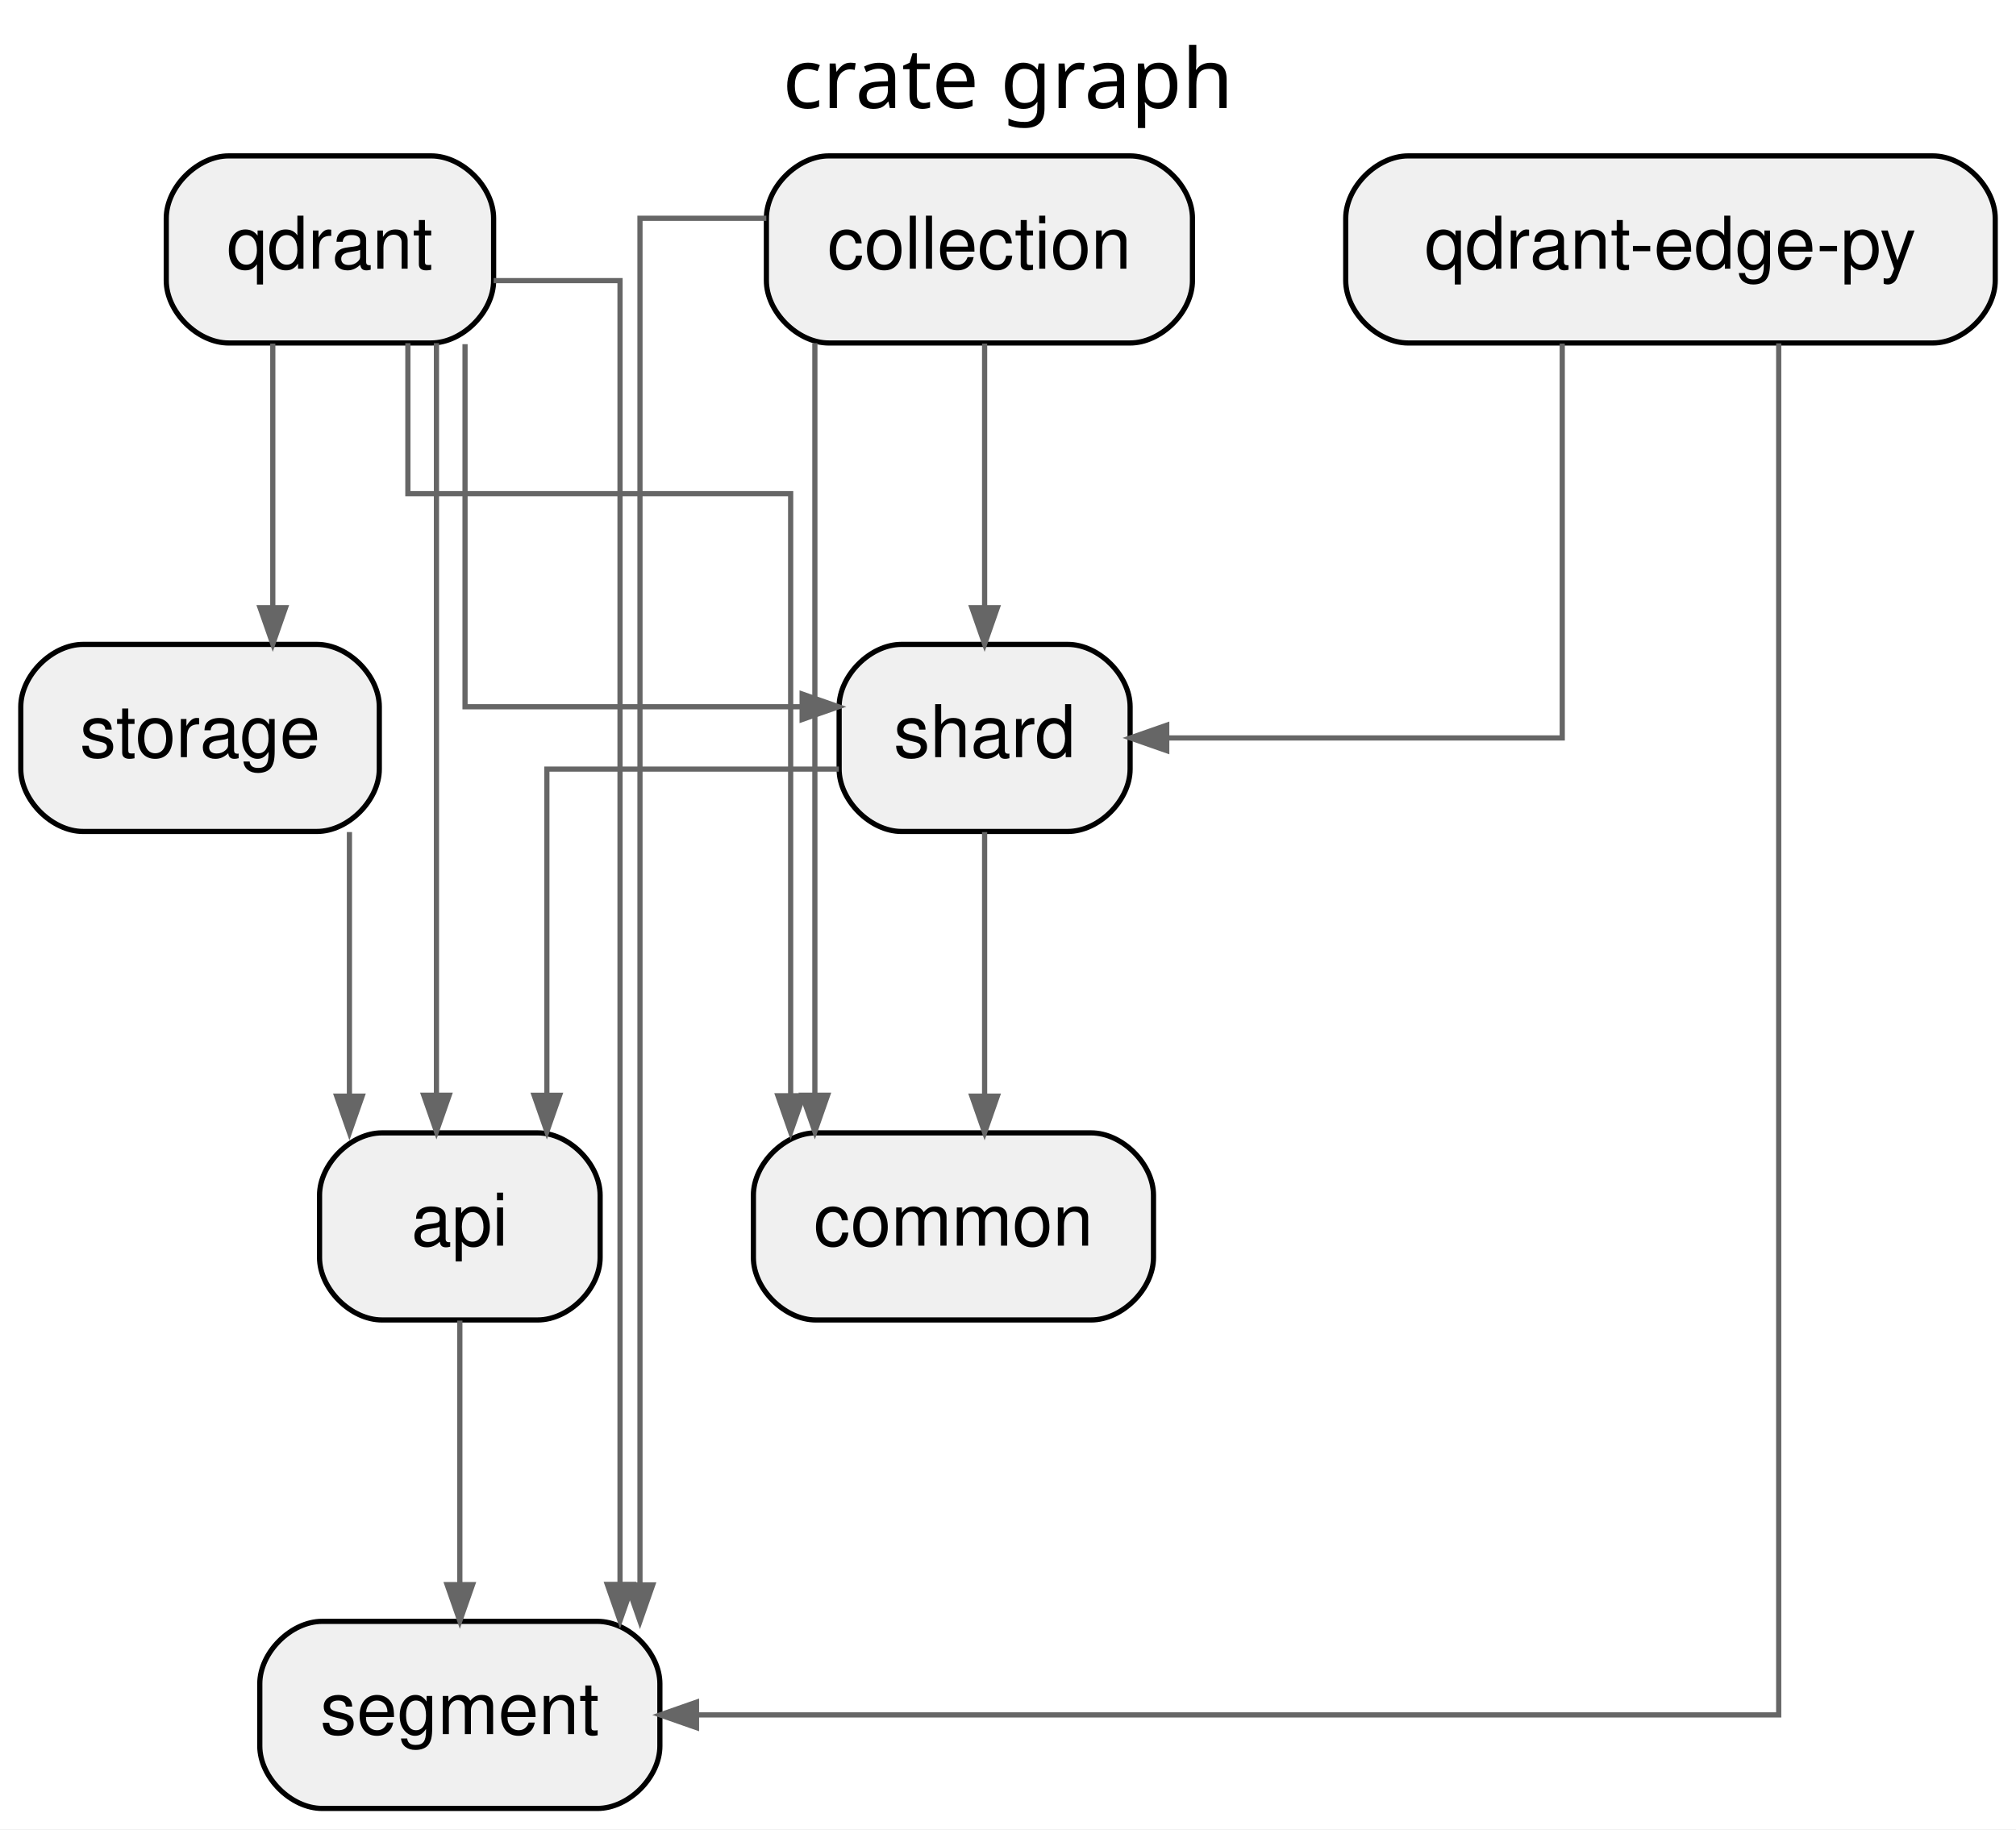
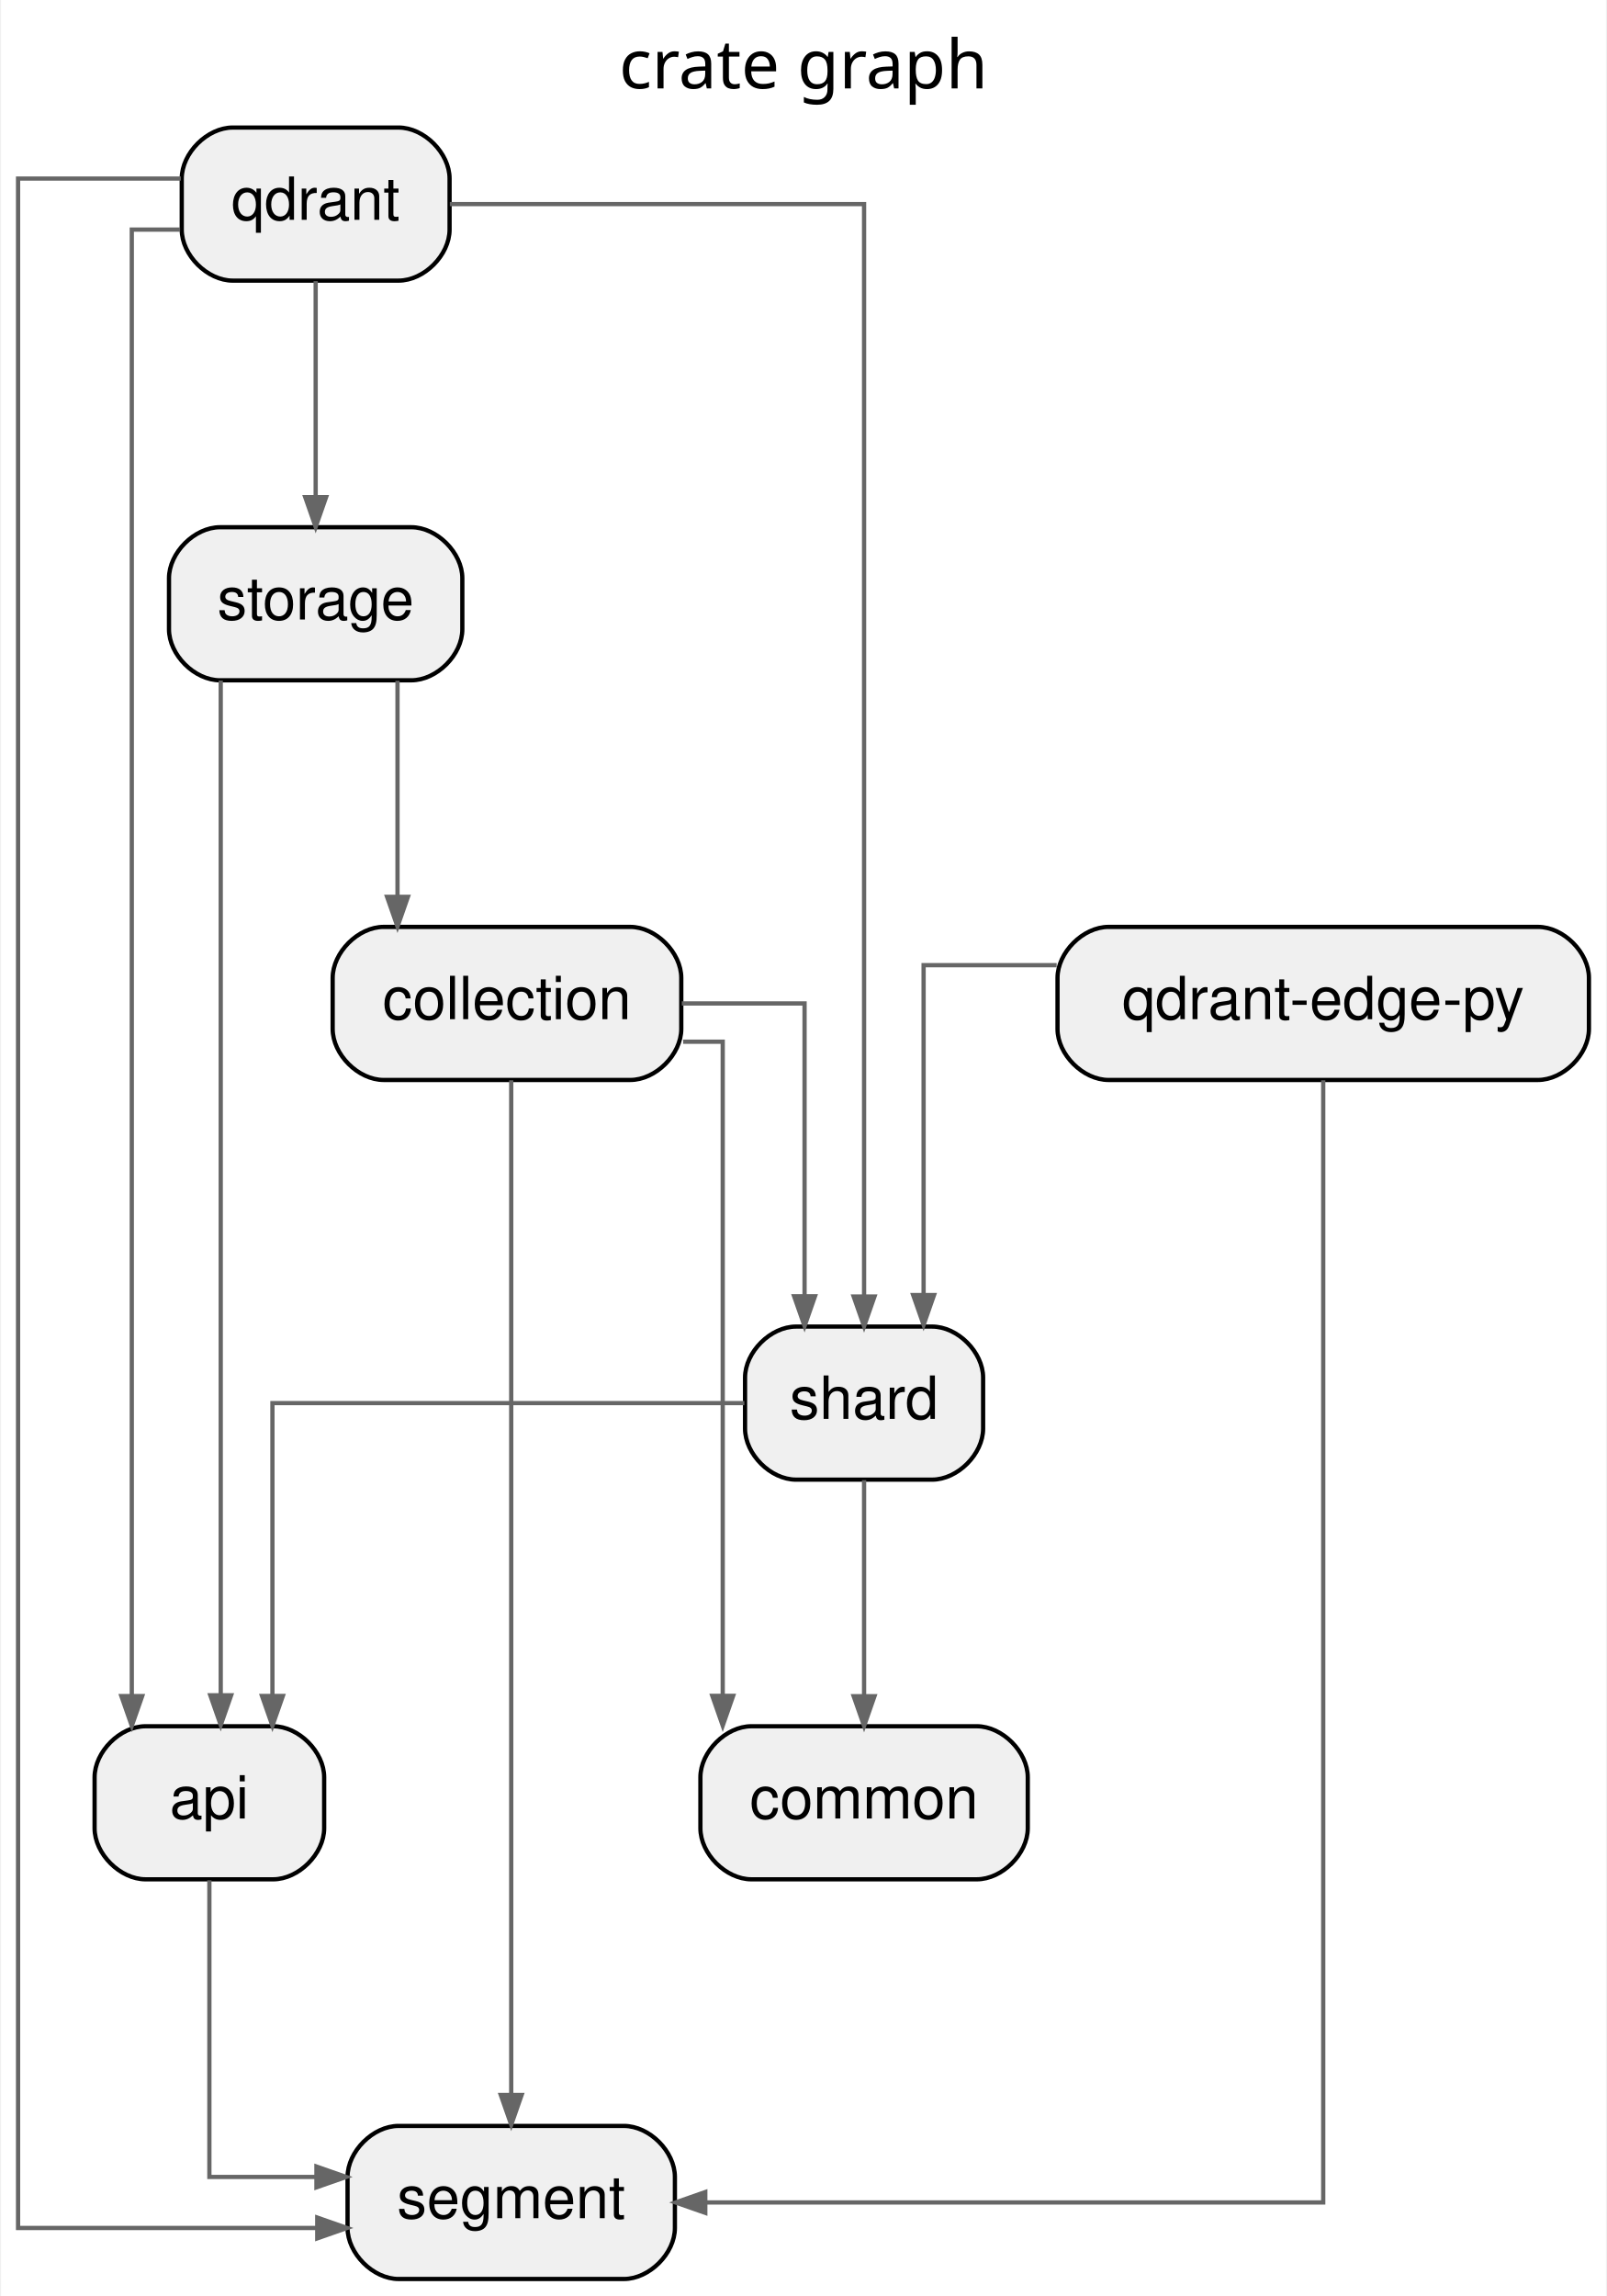
- <svg xmlns="http://www.w3.org/2000/svg" width="388pt" height="352pt" viewBox="0.00 0.00 388.00 352.00">
-   <g id="graph0" class="graph" transform="scale(1 1) rotate(0) translate(4 348)">
-     <polygon fill="white" stroke="transparent" points="-4,4 -4,-348 384,-348 384,4 -4,4" />
-     <text text-anchor="middle" x="190" y="-327.2" font-family="Helvetica Bold" font-size="16.00">crate graph</text>
+ <svg xmlns="http://www.w3.org/2000/svg" width="378pt" height="540pt" viewBox="0.00 0.00 377.50 540.00">
+   <g id="graph0" class="graph" transform="scale(1 1) rotate(0) translate(4 536)">
+     <polygon fill="white" stroke="transparent" points="-4,4 -4,-536 373.5,-536 373.5,4 -4,4" />
+     <text text-anchor="middle" x="184.75" y="-515.2" font-family="Helvetica Bold" font-size="16.00">crate graph</text>
    <g id="node1" class="node">
-       <path fill="#f0f0f0" stroke="black" d="M99.5,-130C99.5,-130 69.5,-130 69.5,-130 63.5,-130 57.5,-124 57.5,-118 57.5,-118 57.5,-106 57.5,-106 57.5,-100 63.5,-94 69.5,-94 69.5,-94 99.5,-94 99.5,-94 105.5,-94 111.5,-100 111.5,-106 111.5,-106 111.5,-118 111.5,-118 111.5,-124 105.5,-130 99.5,-130" />
-       <text text-anchor="middle" x="84.5" y="-108.3" font-family="Helvetica,sans-Serif" font-size="14.00">api</text>
+       <path fill="#f0f0f0" stroke="black" d="M60,-130C60,-130 30,-130 30,-130 24,-130 18,-124 18,-118 18,-118 18,-106 18,-106 18,-100 24,-94 30,-94 30,-94 60,-94 60,-94 66,-94 72,-100 72,-106 72,-106 72,-118 72,-118 72,-124 66,-130 60,-130" />
+       <text text-anchor="middle" x="45" y="-108.3" font-family="Helvetica,sans-Serif" font-size="14.00">api</text>
    </g>
    <g id="node6" class="node">
-       <path fill="#f0f0f0" stroke="black" d="M111,-36C111,-36 58,-36 58,-36 52,-36 46,-30 46,-24 46,-24 46,-12 46,-12 46,-6 52,0 58,0 58,0 111,0 111,0 117,0 123,-6 123,-12 123,-12 123,-24 123,-24 123,-30 117,-36 111,-36" />
-       <text text-anchor="middle" x="84.5" y="-14.3" font-family="Helvetica,sans-Serif" font-size="14.00">segment</text>
+       <path fill="#f0f0f0" stroke="black" d="M142.5,-36C142.5,-36 89.5,-36 89.5,-36 83.5,-36 77.5,-30 77.5,-24 77.5,-24 77.5,-12 77.5,-12 77.5,-6 83.5,0 89.5,0 89.5,0 142.5,0 142.5,0 148.5,0 154.5,-6 154.5,-12 154.5,-12 154.5,-24 154.5,-24 154.5,-30 148.5,-36 142.5,-36" />
+       <text text-anchor="middle" x="116" y="-14.3" font-family="Helvetica,sans-Serif" font-size="14.00">segment</text>
    </g>
    <g id="edge1" class="edge">
-       <path fill="none" stroke="#666666" d="M84.5,-93.88C84.5,-93.88 84.5,-43.07 84.5,-43.07" />
-       <polygon fill="#666666" stroke="#666666" points="86.95,-43.07 84.5,-36.07 82.05,-43.07 86.95,-43.07" />
+       <path fill="none" stroke="#666666" d="M45,-93.77C45,-67.99 45,-24 45,-24 45,-24 70.18,-24 70.18,-24" />
+       <polygon fill="#666666" stroke="#666666" points="70.18,-26.45 77.18,-24 70.18,-21.55 70.18,-26.45" />
    </g>
    <g id="node2" class="node">
-       <path fill="#f0f0f0" stroke="black" d="M213.5,-318C213.5,-318 155.5,-318 155.5,-318 149.5,-318 143.5,-312 143.5,-306 143.5,-306 143.5,-294 143.5,-294 143.5,-288 149.5,-282 155.5,-282 155.5,-282 213.5,-282 213.5,-282 219.5,-282 225.5,-288 225.5,-294 225.5,-294 225.5,-306 225.5,-306 225.5,-312 219.5,-318 213.5,-318" />
-       <text text-anchor="middle" x="184.5" y="-296.3" font-family="Helvetica,sans-Serif" font-size="14.00">collection</text>
+       <path fill="#f0f0f0" stroke="black" d="M144,-318C144,-318 86,-318 86,-318 80,-318 74,-312 74,-306 74,-306 74,-294 74,-294 74,-288 80,-282 86,-282 86,-282 144,-282 144,-282 150,-282 156,-288 156,-294 156,-294 156,-306 156,-306 156,-312 150,-318 144,-318" />
+       <text text-anchor="middle" x="115" y="-296.3" font-family="Helvetica,sans-Serif" font-size="14.00">collection</text>
    </g>
    <g id="node3" class="node">
-       <path fill="#f0f0f0" stroke="black" d="M206,-130C206,-130 153,-130 153,-130 147,-130 141,-124 141,-118 141,-118 141,-106 141,-106 141,-100 147,-94 153,-94 153,-94 206,-94 206,-94 212,-94 218,-100 218,-106 218,-106 218,-118 218,-118 218,-124 212,-130 206,-130" />
-       <text text-anchor="middle" x="179.5" y="-108.3" font-family="Helvetica,sans-Serif" font-size="14.00">common</text>
+       <path fill="#f0f0f0" stroke="black" d="M225.5,-130C225.5,-130 172.5,-130 172.5,-130 166.5,-130 160.5,-124 160.5,-118 160.5,-118 160.5,-106 160.5,-106 160.5,-100 166.5,-94 172.5,-94 172.5,-94 225.5,-94 225.5,-94 231.5,-94 237.5,-100 237.5,-106 237.5,-106 237.5,-118 237.5,-118 237.5,-124 231.5,-130 225.5,-130" />
+       <text text-anchor="middle" x="199" y="-108.3" font-family="Helvetica,sans-Serif" font-size="14.00">common</text>
    </g>
    <g id="edge2" class="edge">
-       <path fill="none" stroke="#666666" d="M152.83,-281.97C152.83,-281.97 152.83,-137.25 152.83,-137.25" />
-       <polygon fill="#666666" stroke="#666666" points="155.28,-137.25 152.83,-130.25 150.38,-137.25 155.28,-137.25" />
+       <path fill="none" stroke="#666666" d="M156.44,-291C161.96,-291 165.75,-291 165.75,-291 165.75,-291 165.75,-137.15 165.75,-137.15" />
+       <polygon fill="#666666" stroke="#666666" points="168.2,-137.15 165.75,-130.15 163.3,-137.15 168.2,-137.15" />
    </g>
    <g id="edge3" class="edge">
-       <path fill="none" stroke="#666666" d="M143.49,-306C130.37,-306 119.17,-306 119.17,-306 119.17,-306 119.17,-43.02 119.17,-43.02" />
-       <polygon fill="#666666" stroke="#666666" points="121.62,-43.02 119.17,-36.02 116.72,-43.02 121.62,-43.02" />
+       <path fill="none" stroke="#666666" d="M116,-281.93C116,-281.93 116,-43.28 116,-43.28" />
+       <polygon fill="#666666" stroke="#666666" points="118.45,-43.28 116,-36.28 113.55,-43.28 118.45,-43.28" />
    </g>
    <g id="node7" class="node">
-       <path fill="#f0f0f0" stroke="black" d="M201.5,-224C201.5,-224 169.5,-224 169.5,-224 163.5,-224 157.5,-218 157.5,-212 157.5,-212 157.5,-200 157.5,-200 157.5,-194 163.5,-188 169.5,-188 169.5,-188 201.5,-188 201.5,-188 207.5,-188 213.5,-194 213.5,-200 213.5,-200 213.5,-212 213.5,-212 213.5,-218 207.5,-224 201.5,-224" />
-       <text text-anchor="middle" x="185.5" y="-202.3" font-family="Helvetica,sans-Serif" font-size="14.00">shard</text>
+       <path fill="#f0f0f0" stroke="black" d="M215,-224C215,-224 183,-224 183,-224 177,-224 171,-218 171,-212 171,-212 171,-200 171,-200 171,-194 177,-188 183,-188 183,-188 215,-188 215,-188 221,-188 227,-194 227,-200 227,-200 227,-212 227,-212 227,-218 221,-224 215,-224" />
+       <text text-anchor="middle" x="199" y="-202.3" font-family="Helvetica,sans-Serif" font-size="14.00">shard</text>
    </g>
    <g id="edge4" class="edge">
-       <path fill="none" stroke="#666666" d="M185.5,-281.88C185.5,-281.88 185.5,-231.07 185.5,-231.07" />
-       <polygon fill="#666666" stroke="#666666" points="187.95,-231.07 185.5,-224.07 183.05,-231.07 187.95,-231.07" />
+       <path fill="none" stroke="#666666" d="M156.12,-300C171.36,-300 185,-300 185,-300 185,-300 185,-231.12 185,-231.12" />
+       <polygon fill="#666666" stroke="#666666" points="187.45,-231.12 185,-224.12 182.55,-231.12 187.45,-231.12" />
    </g>
    <g id="node4" class="node">
-       <path fill="#f0f0f0" stroke="black" d="M79,-318C79,-318 40,-318 40,-318 34,-318 28,-312 28,-306 28,-306 28,-294 28,-294 28,-288 34,-282 40,-282 40,-282 79,-282 79,-282 85,-282 91,-288 91,-294 91,-294 91,-306 91,-306 91,-312 85,-318 79,-318" />
-       <text text-anchor="middle" x="59.5" y="-296.3" font-family="Helvetica,sans-Serif" font-size="14.00">qdrant</text>
+       <path fill="#f0f0f0" stroke="black" d="M89.5,-506C89.5,-506 50.5,-506 50.5,-506 44.5,-506 38.5,-500 38.5,-494 38.5,-494 38.5,-482 38.5,-482 38.5,-476 44.5,-470 50.5,-470 50.5,-470 89.5,-470 89.5,-470 95.5,-470 101.5,-476 101.5,-482 101.5,-482 101.5,-494 101.5,-494 101.5,-500 95.5,-506 89.5,-506" />
+       <text text-anchor="middle" x="70" y="-484.3" font-family="Helvetica,sans-Serif" font-size="14.00">qdrant</text>
    </g>
    <g id="edge5" class="edge">
-       <path fill="none" stroke="#666666" d="M80,-281.97C80,-281.97 80,-137.25 80,-137.25" />
-       <polygon fill="#666666" stroke="#666666" points="82.45,-137.25 80,-130.25 77.55,-137.25 82.45,-137.25" />
+       <path fill="none" stroke="#666666" d="M38.11,-482C31.63,-482 26.75,-482 26.75,-482 26.75,-482 26.75,-137.1 26.75,-137.1" />
+       <polygon fill="#666666" stroke="#666666" points="29.2,-137.1 26.75,-130.1 24.3,-137.1 29.2,-137.1" />
    </g>
    <g id="edge6" class="edge">
-       <path fill="none" stroke="#666666" d="M74.5,-281.96C74.5,-268.71 74.5,-253 74.5,-253 74.5,-253 148.17,-253 148.17,-253 148.17,-253 148.17,-137.14 148.17,-137.14" />
-       <polygon fill="#666666" stroke="#666666" points="150.62,-137.14 148.17,-130.14 145.72,-137.14 150.62,-137.14" />
+       <path fill="none" stroke="#666666" d="M38.28,-494C19.76,-494 0,-494 0,-494 0,-494 0,-12 0,-12 0,-12 70.37,-12 70.37,-12" />
+       <polygon fill="#666666" stroke="#666666" points="70.37,-14.45 77.37,-12 70.37,-9.55 70.37,-14.45" />
    </g>
    <g id="edge7" class="edge">
-       <path fill="none" stroke="#666666" d="M91.01,-294C103.67,-294 115.33,-294 115.33,-294 115.33,-294 115.33,-43.11 115.33,-43.11" />
-       <polygon fill="#666666" stroke="#666666" points="117.78,-43.11 115.33,-36.11 112.88,-43.11 117.78,-43.11" />
+       <path fill="none" stroke="#666666" d="M101.56,-488C139.75,-488 199,-488 199,-488 199,-488 199,-231.07 199,-231.07" />
+       <polygon fill="#666666" stroke="#666666" points="201.45,-231.07 199,-224.07 196.55,-231.07 201.45,-231.07" />
+     </g>
+     <g id="node8" class="node">
+       <path fill="#f0f0f0" stroke="black" d="M92.5,-412C92.5,-412 47.5,-412 47.5,-412 41.5,-412 35.5,-406 35.5,-400 35.5,-400 35.5,-388 35.5,-388 35.5,-382 41.5,-376 47.5,-376 47.5,-376 92.5,-376 92.5,-376 98.5,-376 104.5,-382 104.5,-388 104.5,-388 104.5,-400 104.5,-400 104.5,-406 98.5,-412 92.5,-412" />
+       <text text-anchor="middle" x="70" y="-390.3" font-family="Helvetica,sans-Serif" font-size="14.00">storage</text>
    </g>
    <g id="edge8" class="edge">
-       <path fill="none" stroke="#666666" d="M85.5,-281.77C85.5,-255.99 85.5,-212 85.5,-212 85.5,-212 150.38,-212 150.38,-212" />
-       <polygon fill="#666666" stroke="#666666" points="150.38,-214.45 157.38,-212 150.38,-209.55 150.38,-214.45" />
+       <path fill="none" stroke="#666666" d="M70,-469.88C70,-469.88 70,-419.07 70,-419.07" />
+       <polygon fill="#666666" stroke="#666666" points="72.45,-419.07 70,-412.07 67.55,-419.07 72.45,-419.07" />
    </g>
-     <g id="node8" class="node">
-       <path fill="#f0f0f0" stroke="black" d="M57,-224C57,-224 12,-224 12,-224 6,-224 0,-218 0,-212 0,-212 0,-200 0,-200 0,-194 6,-188 12,-188 12,-188 57,-188 57,-188 63,-188 69,-194 69,-200 69,-200 69,-212 69,-212 69,-218 63,-224 57,-224" />
-       <text text-anchor="middle" x="34.5" y="-202.3" font-family="Helvetica,sans-Serif" font-size="14.00">storage</text>
+     <g id="node5" class="node">
+       <path fill="#f0f0f0" stroke="black" d="M357.5,-318C357.5,-318 256.5,-318 256.5,-318 250.5,-318 244.5,-312 244.5,-306 244.5,-306 244.5,-294 244.5,-294 244.5,-288 250.5,-282 256.5,-282 256.5,-282 357.5,-282 357.5,-282 363.5,-282 369.5,-288 369.5,-294 369.5,-294 369.5,-306 369.5,-306 369.5,-312 363.5,-318 357.5,-318" />
+       <text text-anchor="middle" x="307" y="-296.3" font-family="Helvetica,sans-Serif" font-size="14.00">qdrant-edge-py</text>
    </g>
    <g id="edge9" class="edge">
-       <path fill="none" stroke="#666666" d="M48.5,-281.88C48.5,-281.88 48.5,-231.07 48.5,-231.07" />
-       <polygon fill="#666666" stroke="#666666" points="50.95,-231.07 48.5,-224.07 46.05,-231.07 50.95,-231.07" />
-     </g>
-     <g id="node5" class="node">
-       <path fill="#f0f0f0" stroke="black" d="M368,-318C368,-318 267,-318 267,-318 261,-318 255,-312 255,-306 255,-306 255,-294 255,-294 255,-288 261,-282 267,-282 267,-282 368,-282 368,-282 374,-282 380,-288 380,-294 380,-294 380,-306 380,-306 380,-312 374,-318 368,-318" />
-       <text text-anchor="middle" x="317.5" y="-296.3" font-family="Helvetica,sans-Serif" font-size="14.00">qdrant-edge-py</text>
+       <path fill="none" stroke="#666666" d="M307,-281.93C307,-219.69 307,-18 307,-18 307,-18 161.65,-18 161.65,-18" />
+       <polygon fill="#666666" stroke="#666666" points="161.65,-15.55 154.65,-18 161.65,-20.45 161.65,-15.55" />
    </g>
    <g id="edge10" class="edge">
-       <path fill="none" stroke="#666666" d="M338.33,-281.93C338.33,-219.69 338.33,-18 338.33,-18 338.33,-18 130.05,-18 130.05,-18" />
-       <polygon fill="#666666" stroke="#666666" points="130.05,-15.55 123.05,-18 130.05,-20.45 130.05,-15.55" />
+       <path fill="none" stroke="#666666" d="M244.3,-309C227.06,-309 213,-309 213,-309 213,-309 213,-231.41 213,-231.41" />
+       <polygon fill="#666666" stroke="#666666" points="215.45,-231.41 213,-224.41 210.55,-231.41 215.45,-231.41" />
    </g>
    <g id="edge11" class="edge">
-       <path fill="none" stroke="#666666" d="M296.67,-281.88C296.67,-254.56 296.67,-206 296.67,-206 296.67,-206 220.55,-206 220.55,-206" />
-       <polygon fill="#666666" stroke="#666666" points="220.55,-203.55 213.55,-206 220.55,-208.45 220.55,-203.55" />
+       <path fill="none" stroke="#666666" d="M170.84,-206C130.17,-206 59.83,-206 59.83,-206 59.83,-206 59.83,-137.12 59.83,-137.12" />
+       <polygon fill="#666666" stroke="#666666" points="62.28,-137.12 59.83,-130.12 57.38,-137.12 62.28,-137.12" />
    </g>
    <g id="edge12" class="edge">
-       <path fill="none" stroke="#666666" d="M157.45,-200C132.94,-200 101.25,-200 101.25,-200 101.25,-200 101.25,-137.23 101.25,-137.23" />
-       <polygon fill="#666666" stroke="#666666" points="103.7,-137.23 101.25,-130.23 98.8,-137.23 103.7,-137.23" />
+       <path fill="none" stroke="#666666" d="M199,-187.88C199,-187.88 199,-137.07 199,-137.07" />
+       <polygon fill="#666666" stroke="#666666" points="201.45,-137.07 199,-130.07 196.55,-137.07 201.45,-137.07" />
    </g>
    <g id="edge13" class="edge">
-       <path fill="none" stroke="#666666" d="M185.5,-187.88C185.5,-187.88 185.5,-137.07 185.5,-137.07" />
-       <polygon fill="#666666" stroke="#666666" points="187.95,-137.07 185.5,-130.07 183.05,-137.07 187.95,-137.07" />
+       <path fill="none" stroke="#666666" d="M47.67,-375.93C47.67,-375.93 47.67,-137.28 47.67,-137.28" />
+       <polygon fill="#666666" stroke="#666666" points="50.12,-137.28 47.67,-130.28 45.22,-137.28 50.12,-137.28" />
    </g>
    <g id="edge14" class="edge">
-       <path fill="none" stroke="#666666" d="M63.25,-187.88C63.25,-187.88 63.25,-137.07 63.25,-137.07" />
-       <polygon fill="#666666" stroke="#666666" points="65.7,-137.07 63.25,-130.07 60.8,-137.07 65.7,-137.07" />
+       <path fill="none" stroke="#666666" d="M89.25,-375.88C89.25,-375.88 89.25,-325.07 89.25,-325.07" />
+       <polygon fill="#666666" stroke="#666666" points="91.7,-325.07 89.25,-318.07 86.8,-325.07 91.7,-325.07" />
    </g>
  </g>
</svg>
